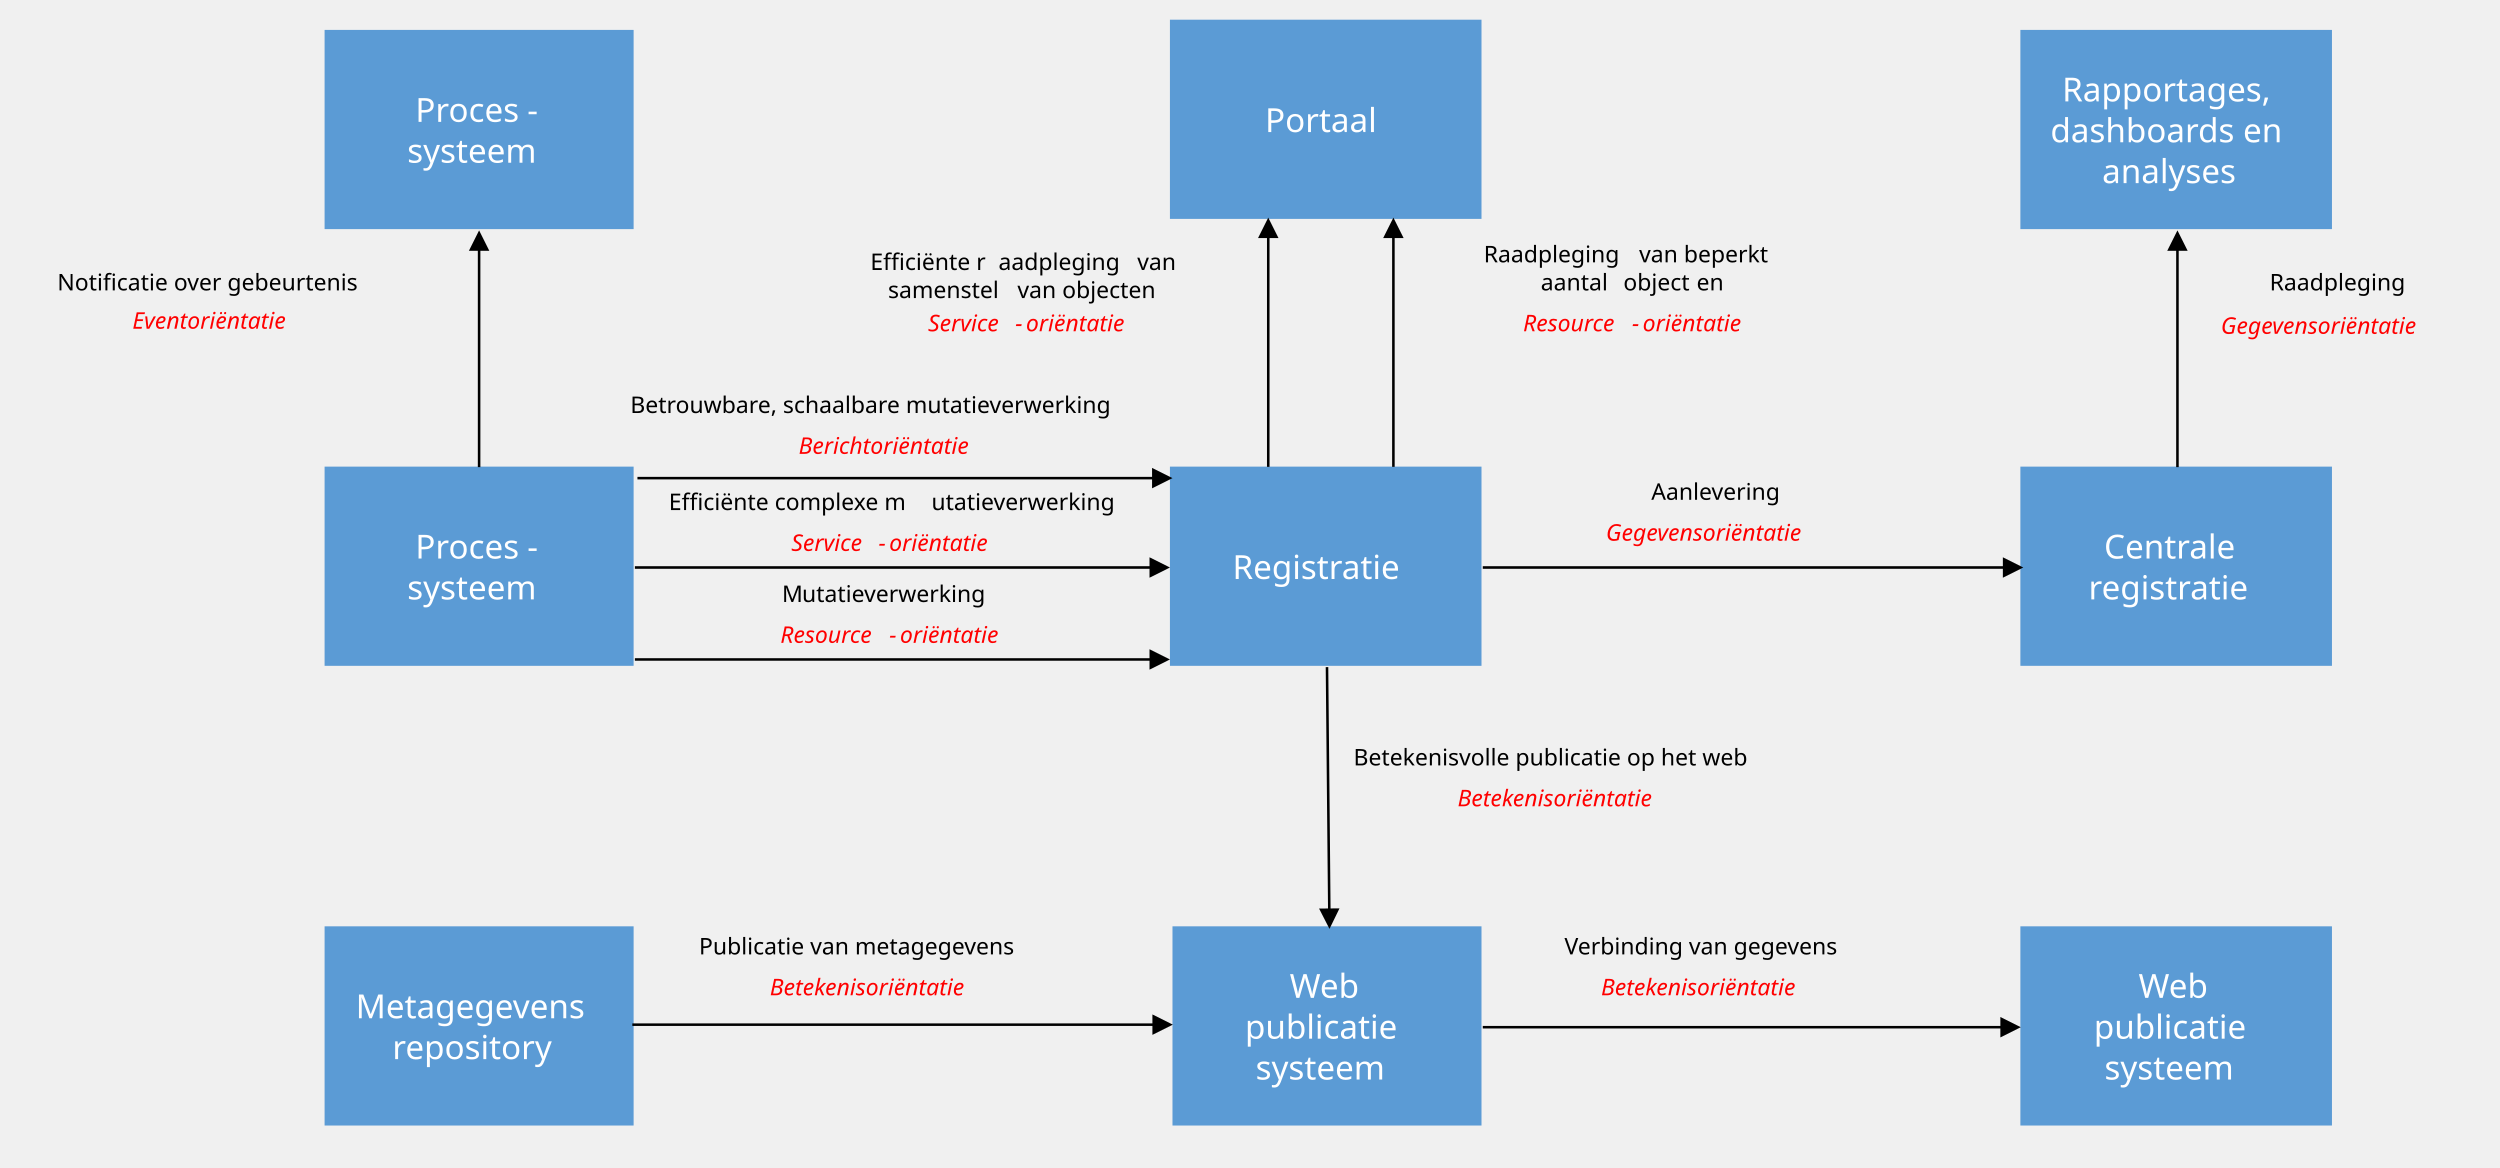
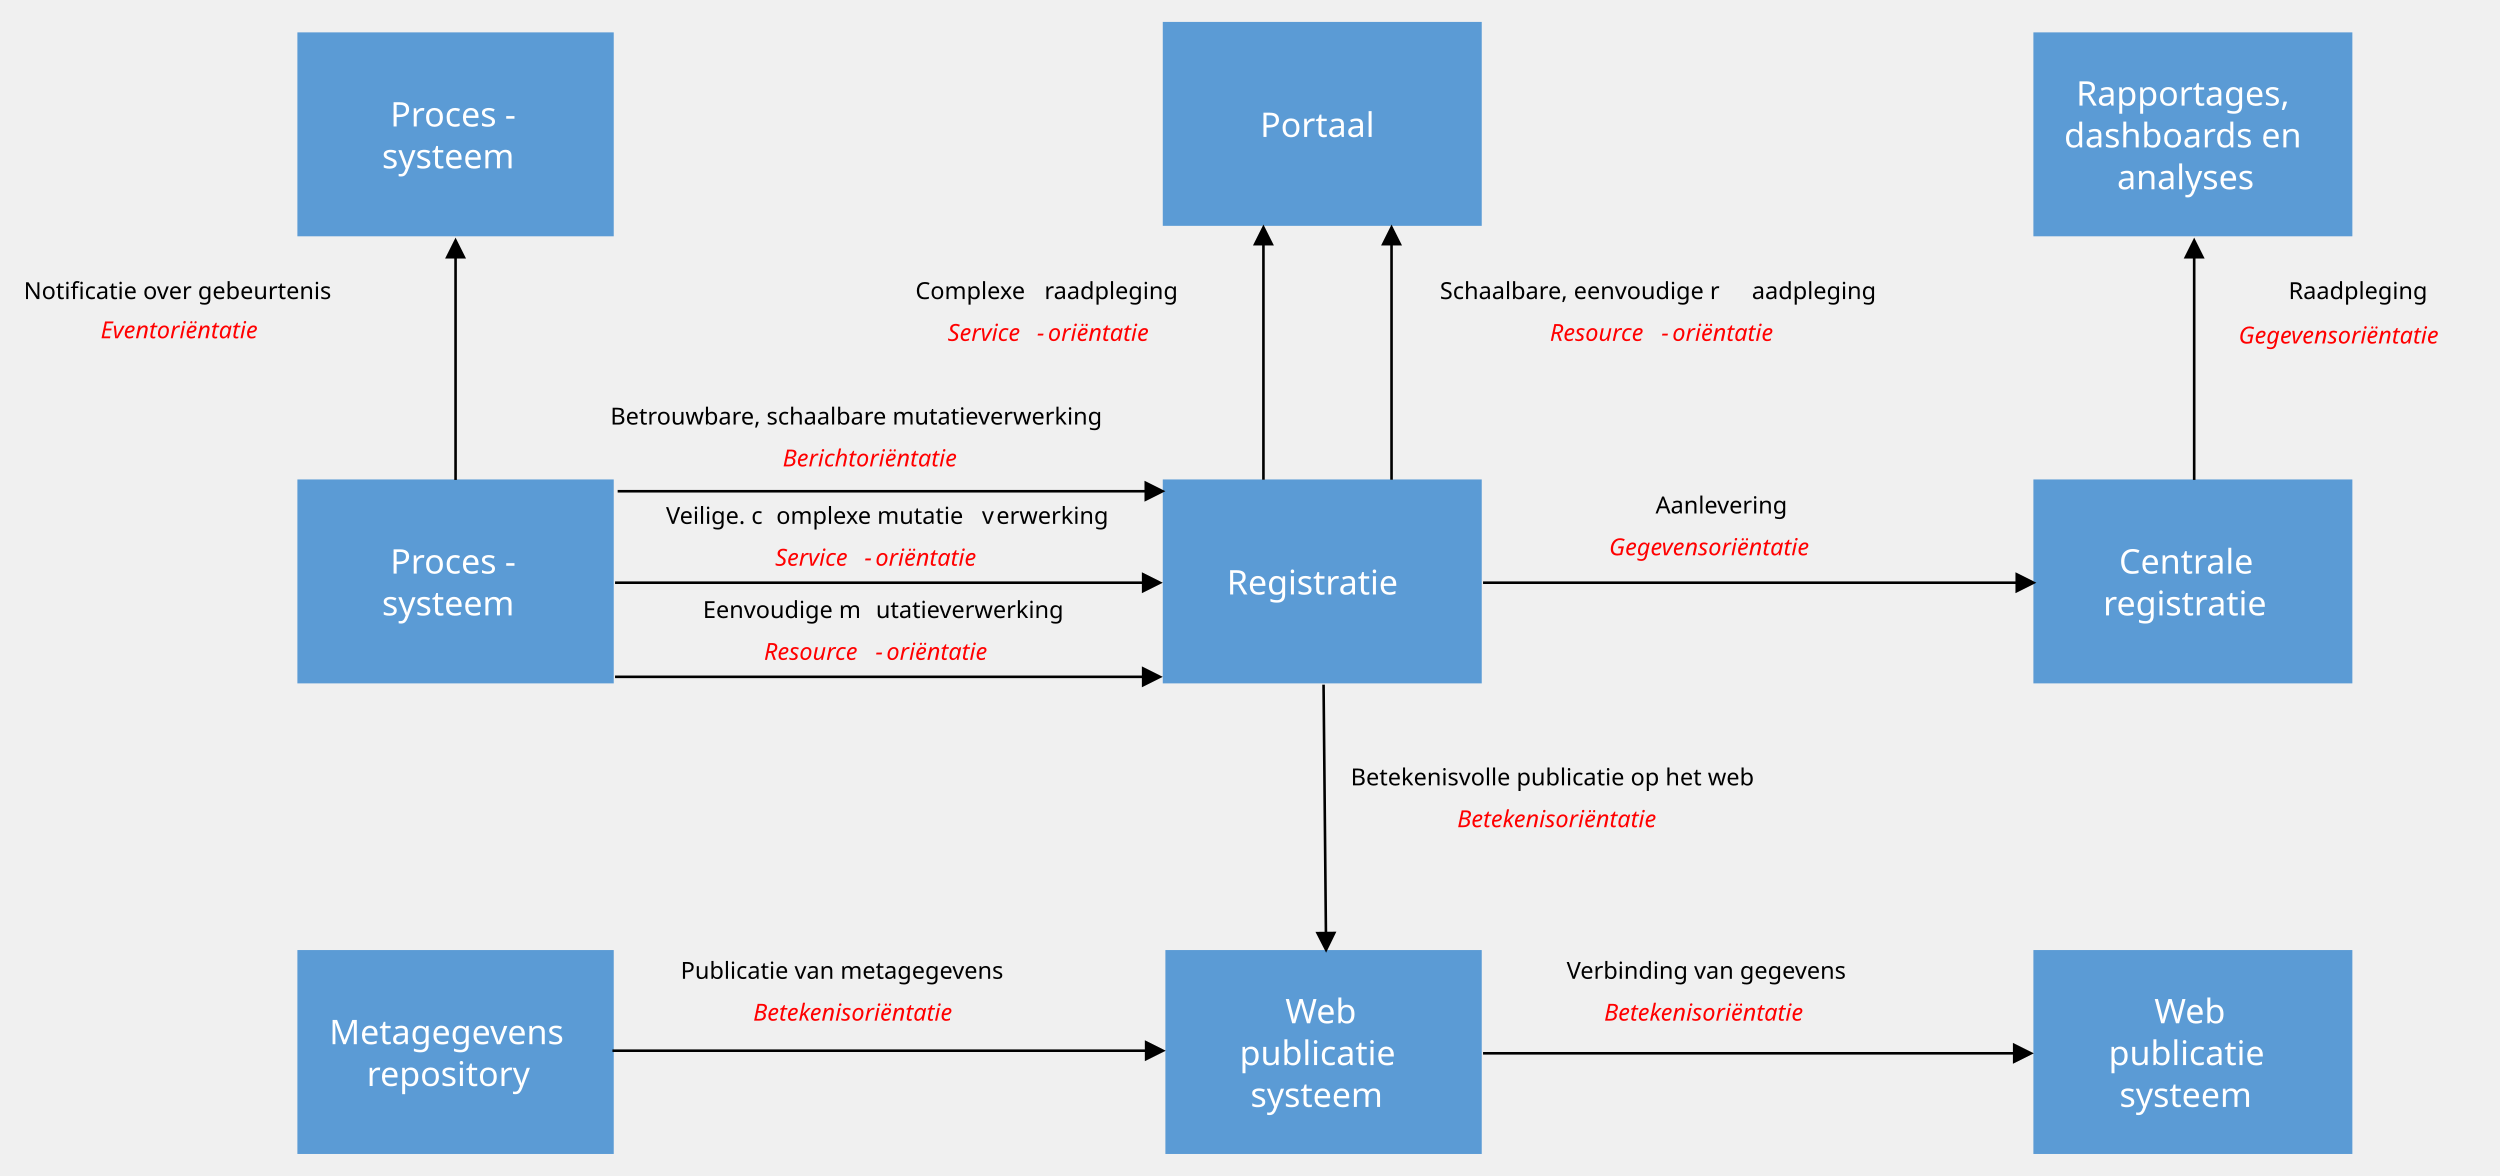
- <svg xmlns="http://www.w3.org/2000/svg" width="259mm" height="121mm" viewBox="0 0 259 121" version="1.1" id="svg1">
+ <svg xmlns="http://www.w3.org/2000/svg" width="253mm" height="119mm" viewBox="0 0 253 119" version="1.1" id="svg1">
  <defs id="defs1" />
  <g id="layer1">
-     <g transform="matrix(0.2645833,0,0,0.2645833,-28.28472,-54.05139)" id="g61">
+     <g transform="matrix(0.2645833,0,0,0.2645833,-31.81668,-53.87348)" id="g57">
      <rect x="565" y="387" width="122" height="78" fill="#5b9bd5" id="rect1" />
      <text fill="#ffffff" font-family="Verdana, Verdana_MSFontService, sans-serif" font-weight="400" font-size="13px" transform="translate(589.495,431)" id="text1">Registratie</text>
      <rect x="898" y="387" width="122" height="78" fill="#5b9bd5" id="rect2" />
      <text fill="#ffffff" font-family="Verdana, Verdana_MSFontService, sans-serif" font-weight="400" font-size="13px" transform="translate(930.762,423)" id="text2">Centrale</text>
      <text fill="#ffffff" font-family="Verdana, Verdana_MSFontService, sans-serif" font-weight="400" font-size="13px" transform="translate(924.682,439)" id="text3">registratie</text>
      <rect x="565" y="212" width="122" height="78" fill="#5b9bd5" id="rect3" />
      <text fill="#ffffff" font-family="Verdana, Verdana_MSFontService, sans-serif" font-weight="400" font-size="13px" transform="translate(602.245,256)" id="text4">Portaal</text>
      <rect x="234" y="387" width="121" height="78" fill="#5b9bd5" id="rect4" />
      <text fill="#ffffff" font-family="Verdana, Verdana_MSFontService, sans-serif" font-weight="400" font-size="13px" transform="translate(269.527,423)" id="text5">Proces</text>
      <text fill="#ffffff" font-family="Verdana, Verdana_MSFontService, sans-serif" font-weight="400" font-size="13px" transform="translate(313.36,423)" id="text6">-</text>
      <text fill="#ffffff" font-family="Verdana, Verdana_MSFontService, sans-serif" font-weight="400" font-size="13px" transform="translate(266.36,439)" id="text7">systeem</text>
      <path d="m 652,387.107 v -90.94 h 1 v 90.94 z m -3.5,-89.607 4,-8 4,8 z" id="path7" />
-       <text font-family="Verdana, Verdana_MSFontService, sans-serif" font-weight="400" font-size="9px" transform="translate(687.866,307)" id="text8">Raadpleging</text>
-       <text font-family="Verdana, Verdana_MSFontService, sans-serif" font-weight="400" font-size="9px" transform="translate(748.7,307)" id="text9">van beperkt</text>
-       <text font-family="Verdana, Verdana_MSFontService, sans-serif" font-weight="400" font-size="9px" transform="translate(710.2,318)" id="text10">aantal</text>
-       <text font-family="Verdana, Verdana_MSFontService, sans-serif" font-weight="400" font-size="9px" transform="translate(742.533,318)" id="text11">object</text>
-       <text font-family="Verdana, Verdana_MSFontService, sans-serif" font-weight="400" font-size="9px" transform="translate(771.2,318)" id="text12">en</text>
-       <rect x="234" y="216" width="121" height="78" fill="#5b9bd5" id="rect12" />
-       <text fill="#ffffff" font-family="Verdana, Verdana_MSFontService, sans-serif" font-weight="400" font-size="13px" transform="translate(269.527,252)" id="text13">Proces</text>
-       <text fill="#ffffff" font-family="Verdana, Verdana_MSFontService, sans-serif" font-weight="400" font-size="13px" transform="translate(313.36,252)" id="text14">-</text>
-       <text fill="#ffffff" font-family="Verdana, Verdana_MSFontService, sans-serif" font-weight="400" font-size="13px" transform="translate(266.36,268)" id="text15">systeem</text>
-       <path d="M 0.5,-5.66354e-7 0.5,86.02 h -1 L -0.5,5.66354e-7 Z M 4,84.687 l -4,8 -4,-8 z" transform="matrix(1,0,0,-1,294.5,387.187)" id="path15" />
-       <text font-family="Verdana, Verdana_MSFontService, sans-serif" font-weight="400" font-size="9px" transform="translate(129.336,318)" id="text16">Notificatie over gebeurtenis</text>
-       <path d="m 687.5,426 h 204.973 v 1 H 687.5 Z m 203.64,-3.5 8,4 -8,4 z" id="path16" />
-       <text font-family="Verdana, Verdana_MSFontService, sans-serif" font-weight="400" font-size="9px" transform="translate(753.478,400)" id="text17">Aanlevering</text>
-       <text fill="#ff0000" font-family="Verdana, Verdana_MSFontService, sans-serif" font-style="italic" font-weight="400" font-size="9px" transform="translate(158.703,333)" id="text18">Eventoriëntatie</text>
-       <text fill="#ff0000" font-family="Verdana, Verdana_MSFontService, sans-serif" font-style="italic" font-weight="400" font-size="9px" transform="translate(735.723,416)" id="text19">Gegevensoriëntatie</text>
-       <text fill="#ff0000" font-family="Verdana, Verdana_MSFontService, sans-serif" font-style="italic" font-weight="400" font-size="9px" transform="translate(703.266,334)" id="text20">Resource</text>
-       <text fill="#ff0000" font-family="Verdana, Verdana_MSFontService, sans-serif" font-style="italic" font-weight="400" font-size="9px" transform="translate(745.932,334)" id="text21">-</text>
-       <text fill="#ff0000" font-family="Verdana, Verdana_MSFontService, sans-serif" font-style="italic" font-weight="400" font-size="9px" transform="translate(750.099,334)" id="text22">oriëntatie</text>
-       <rect x="566" y="567" width="121" height="78" fill="#5b9bd5" id="rect22" />
-       <text fill="#ffffff" font-family="Verdana, Verdana_MSFontService, sans-serif" font-weight="400" font-size="13px" transform="translate(611.886,595)" id="text23">Web</text>
-       <text fill="#ffffff" font-family="Verdana, Verdana_MSFontService, sans-serif" font-weight="400" font-size="13px" transform="translate(594.386,611)" id="text24">publicatie</text>
-       <text fill="#ffffff" font-family="Verdana, Verdana_MSFontService, sans-serif" font-weight="400" font-size="13px" transform="translate(598.553,627)" id="text25">systeem</text>
-       <path d="m 356.5,391 h 202.837 v 1 H 356.5 Z m 201.504,-3.5 8,4 -8,4 z" id="path25" />
-       <text font-family="Verdana, Verdana_MSFontService, sans-serif" font-weight="400" font-size="9px" transform="translate(353.709,366)" id="text26">Betrouwbare, schaalbare mutatieverwerking</text>
-       <text fill="#ff0000" font-family="Verdana, Verdana_MSFontService, sans-serif" font-style="italic" font-weight="400" font-size="9px" transform="translate(419.596,382)" id="text27">Berichtoriëntatie</text>
-       <text font-family="Verdana, Verdana_MSFontService, sans-serif" font-weight="400" font-size="9px" transform="translate(447.694,310)" id="text28">Efficiënte r</text>
-       <text font-family="Verdana, Verdana_MSFontService, sans-serif" font-weight="400" font-size="9px" transform="translate(497.861,310)" id="text29">aadpleging</text>
-       <text font-family="Verdana, Verdana_MSFontService, sans-serif" font-weight="400" font-size="9px" transform="translate(552.194,310)" id="text30">van</text>
-       <text font-family="Verdana, Verdana_MSFontService, sans-serif" font-weight="400" font-size="9px" transform="translate(454.614,321)" id="text31">samenstel</text>
-       <text font-family="Verdana, Verdana_MSFontService, sans-serif" font-weight="400" font-size="9px" transform="translate(505.281,321)" id="text32">van objecten</text>
-       <text fill="#ff0000" font-family="Verdana, Verdana_MSFontService, sans-serif" font-style="italic" font-weight="400" font-size="9px" transform="translate(470.275,334)" id="text33">Service</text>
-       <text fill="#ff0000" font-family="Verdana, Verdana_MSFontService, sans-serif" font-style="italic" font-weight="400" font-size="9px" transform="translate(504.442,334)" id="text34">-</text>
-       <text fill="#ff0000" font-family="Verdana, Verdana_MSFontService, sans-serif" font-style="italic" font-weight="400" font-size="9px" transform="translate(508.608,334)" id="text35">oriëntatie</text>
-       <rect x="234" y="567" width="121" height="78" fill="#5b9bd5" id="rect35" />
-       <text fill="#ffffff" font-family="Verdana, Verdana_MSFontService, sans-serif" font-weight="400" font-size="13px" transform="translate(246.194,603)" id="text36">Metagegevens</text>
-       <text fill="#ffffff" font-family="Verdana, Verdana_MSFontService, sans-serif" font-weight="400" font-size="13px" transform="translate(260.527,619)" id="text37">repository</text>
-       <text font-family="Verdana, Verdana_MSFontService, sans-serif" font-weight="400" font-size="9px" transform="translate(380.594,578)" id="text38">Publicatie van metagegevens</text>
-       <text fill="#ff0000" font-family="Verdana, Verdana_MSFontService, sans-serif" font-style="italic" font-weight="400" font-size="9px" transform="translate(408.316,594)" id="text39">Betekenisoriëntatie</text>
-       <path d="m 603,387.107 v -90.94 h 1 v 90.94 z m -3.5,-89.607 4,-8 4,8 z" id="path39" />
-       <path d="m 354.5,605 h 204.973 v 1 H 354.5 Z m 203.64,-3.5 8,4 -8,4 z" id="path40" />
-       <text font-family="Verdana, Verdana_MSFontService, sans-serif" font-weight="400" font-size="9px" transform="translate(413.093,440)" id="text40">M</text>
-       <text font-family="Verdana, Verdana_MSFontService, sans-serif" font-weight="400" font-size="9px" transform="translate(420.926,440)" id="text41">utatieverwerking</text>
-       <text fill="#ff0000" font-family="Verdana, Verdana_MSFontService, sans-serif" font-style="italic" font-weight="400" font-size="9px" transform="translate(412.444,456)" id="text42">Resource</text>
-       <text fill="#ff0000" font-family="Verdana, Verdana_MSFontService, sans-serif" font-style="italic" font-weight="400" font-size="9px" transform="translate(455.111,456)" id="text43">-</text>
-       <text fill="#ff0000" font-family="Verdana, Verdana_MSFontService, sans-serif" font-style="italic" font-weight="400" font-size="9px" transform="translate(459.277,456)" id="text44">oriëntatie</text>
-       <path d="m 355.5,462 h 202.837 v 1 H 355.5 Z m 201.504,-3.5 8,4 -8,4 z" id="path44" />
-       <rect x="898" y="216" width="122" height="78" fill="#5b9bd5" id="rect44" />
-       <text fill="#ffffff" font-family="Verdana, Verdana_MSFontService, sans-serif" font-weight="400" font-size="13px" transform="translate(914.352,244)" id="text45">Rapportages,</text>
-       <text fill="#ffffff" font-family="Verdana, Verdana_MSFontService, sans-serif" font-weight="400" font-size="13px" transform="translate(909.766,260)" id="text46">dashboards en</text>
-       <text fill="#ffffff" font-family="Verdana, Verdana_MSFontService, sans-serif" font-weight="400" font-size="13px" transform="translate(930.019,276)" id="text47">analyses</text>
-       <path d="M 0.5,-5.66354e-7 0.5,86.02 h -1 L -0.5,5.66354e-7 Z M 4,84.687 l -4,8 -4,-8 z" transform="matrix(1,0,0,-1,959.5,387.187)" id="path47" />
-       <text font-family="Verdana, Verdana_MSFontService, sans-serif" font-weight="400" font-size="9px" transform="translate(995.596,318)" id="text48">Raadpleging</text>
-       <text fill="#ff0000" font-family="Verdana, Verdana_MSFontService, sans-serif" font-style="italic" font-weight="400" font-size="9px" transform="translate(976.495,335)" id="text49">Gegevensoriëntatie</text>
-       <text font-family="Verdana, Verdana_MSFontService, sans-serif" font-weight="400" font-size="9px" transform="translate(368.772,404)" id="text50">Efficiënte complexe m</text>
-       <text font-family="Verdana, Verdana_MSFontService, sans-serif" font-weight="400" font-size="9px" transform="translate(471.605,404)" id="text51">utatieverwerking</text>
-       <text fill="#ff0000" font-family="Verdana, Verdana_MSFontService, sans-serif" font-style="italic" font-weight="400" font-size="9px" transform="translate(416.735,420)" id="text52">Service</text>
-       <text fill="#ff0000" font-family="Verdana, Verdana_MSFontService, sans-serif" font-style="italic" font-weight="400" font-size="9px" transform="translate(450.902,420)" id="text53">-</text>
-       <text fill="#ff0000" font-family="Verdana, Verdana_MSFontService, sans-serif" font-style="italic" font-weight="400" font-size="9px" transform="translate(455.069,420)" id="text54">oriëntatie</text>
-       <path d="m 355.5,426 h 202.837 v 1 H 355.5 Z m 201.504,-3.5 8,4 -8,4 z" id="path54" />
-       <path d="m 627,465.495 0.911,95.839 -1,0.01 L 626,465.505 Z m 4.398,94.473 -3.923,8.038 -4.076,-7.962 z" id="path55" />
-       <text fill="#ff0000" font-family="Verdana, Verdana_MSFontService, sans-serif" font-style="italic" font-weight="400" font-size="9px" transform="translate(677.607,520)" id="text55">Betekenisoriëntatie</text>
-       <text font-family="Verdana, Verdana_MSFontService, sans-serif" font-weight="400" font-size="9px" transform="translate(636.88,504)" id="text56">Betekenisvolle publicatie op het web</text>
-       <rect x="898" y="567" width="122" height="78" fill="#5b9bd5" id="rect56" />
-       <text fill="#ffffff" font-family="Verdana, Verdana_MSFontService, sans-serif" font-weight="400" font-size="13px" transform="translate(944.266,595)" id="text57">Web</text>
-       <text fill="#ffffff" font-family="Verdana, Verdana_MSFontService, sans-serif" font-weight="400" font-size="13px" transform="translate(926.766,611)" id="text58">publicatie</text>
-       <text fill="#ffffff" font-family="Verdana, Verdana_MSFontService, sans-serif" font-weight="400" font-size="13px" transform="translate(930.932,627)" id="text59">systeem</text>
-       <path d="m 687.5,606 h 203.999 v 1 H 687.5 Z m 202.665,-3.5 8,4 -8,4 z" id="path59" />
-       <text fill="#ff0000" font-family="Verdana, Verdana_MSFontService, sans-serif" font-style="italic" font-weight="400" font-size="9px" transform="translate(733.788,594)" id="text60">Betekenisoriëntatie</text>
-       <text font-family="Verdana, Verdana_MSFontService, sans-serif" font-weight="400" font-size="9px" transform="translate(719.483,578)" id="text61">Verbinding van gegevens</text>
+       <text font-family="Verdana, Verdana_MSFontService, sans-serif" font-weight="400" font-size="9px" transform="translate(670.978,318)" id="text8">Schaalbare, eenvoudige r</text>
+       <text font-family="Verdana, Verdana_MSFontService, sans-serif" font-weight="400" font-size="9px" transform="translate(790.312,318)" id="text9">aadpleging</text>
+       <rect x="234" y="216" width="121" height="78" fill="#5b9bd5" id="rect9" />
+       <text fill="#ffffff" font-family="Verdana, Verdana_MSFontService, sans-serif" font-weight="400" font-size="13px" transform="translate(269.527,252)" id="text10">Proces</text>
+       <text fill="#ffffff" font-family="Verdana, Verdana_MSFontService, sans-serif" font-weight="400" font-size="13px" transform="translate(313.36,252)" id="text11">-</text>
+       <text fill="#ffffff" font-family="Verdana, Verdana_MSFontService, sans-serif" font-weight="400" font-size="13px" transform="translate(266.36,268)" id="text12">systeem</text>
+       <path d="M 0.5,-5.66354e-7 0.5,86.02 h -1 L -0.5,5.66354e-7 Z M 4,84.687 l -4,8 -4,-8 z" transform="matrix(1,0,0,-1,294.5,387.187)" id="path12" />
+       <text font-family="Verdana, Verdana_MSFontService, sans-serif" font-weight="400" font-size="9px" transform="translate(129.336,318)" id="text13">Notificatie over gebeurtenis</text>
+       <path d="m 687.5,426 h 204.973 v 1 H 687.5 Z m 203.64,-3.5 8,4 -8,4 z" id="path13" />
+       <text font-family="Verdana, Verdana_MSFontService, sans-serif" font-weight="400" font-size="9px" transform="translate(753.478,400)" id="text14">Aanlevering</text>
+       <text fill="#ff0000" font-family="Verdana, Verdana_MSFontService, sans-serif" font-style="italic" font-weight="400" font-size="9px" transform="translate(158.703,333)" id="text15">Eventoriëntatie</text>
+       <text fill="#ff0000" font-family="Verdana, Verdana_MSFontService, sans-serif" font-style="italic" font-weight="400" font-size="9px" transform="translate(735.723,416)" id="text16">Gegevensoriëntatie</text>
+       <text fill="#ff0000" font-family="Verdana, Verdana_MSFontService, sans-serif" font-style="italic" font-weight="400" font-size="9px" transform="translate(713.044,334)" id="text17">Resource</text>
+       <text fill="#ff0000" font-family="Verdana, Verdana_MSFontService, sans-serif" font-style="italic" font-weight="400" font-size="9px" transform="translate(755.71,334)" id="text18">-</text>
+       <text fill="#ff0000" font-family="Verdana, Verdana_MSFontService, sans-serif" font-style="italic" font-weight="400" font-size="9px" transform="translate(759.877,334)" id="text19">oriëntatie</text>
+       <rect x="566" y="567" width="121" height="78" fill="#5b9bd5" id="rect19" />
+       <text fill="#ffffff" font-family="Verdana, Verdana_MSFontService, sans-serif" font-weight="400" font-size="13px" transform="translate(611.886,595)" id="text20">Web</text>
+       <text fill="#ffffff" font-family="Verdana, Verdana_MSFontService, sans-serif" font-weight="400" font-size="13px" transform="translate(594.386,611)" id="text21">publicatie</text>
+       <text fill="#ffffff" font-family="Verdana, Verdana_MSFontService, sans-serif" font-weight="400" font-size="13px" transform="translate(598.553,627)" id="text22">systeem</text>
+       <path d="m 356.5,391 h 202.837 v 1 H 356.5 Z m 201.504,-3.5 8,4 -8,4 z" id="path22" />
+       <text font-family="Verdana, Verdana_MSFontService, sans-serif" font-weight="400" font-size="9px" transform="translate(353.709,366)" id="text23">Betrouwbare, schaalbare mutatieverwerking</text>
+       <text fill="#ff0000" font-family="Verdana, Verdana_MSFontService, sans-serif" font-style="italic" font-weight="400" font-size="9px" transform="translate(419.596,382)" id="text24">Berichtoriëntatie</text>
+       <text font-family="Verdana, Verdana_MSFontService, sans-serif" font-weight="400" font-size="9px" transform="translate(470.389,318)" id="text25">Complexe</text>
+       <text font-family="Verdana, Verdana_MSFontService, sans-serif" font-weight="400" font-size="9px" transform="translate(519.722,318)" id="text26">raadpleging</text>
+       <text fill="#ff0000" font-family="Verdana, Verdana_MSFontService, sans-serif" font-style="italic" font-weight="400" font-size="9px" transform="translate(482.72,334)" id="text27">Service</text>
+       <text fill="#ff0000" font-family="Verdana, Verdana_MSFontService, sans-serif" font-style="italic" font-weight="400" font-size="9px" transform="translate(516.886,334)" id="text28">-</text>
+       <text fill="#ff0000" font-family="Verdana, Verdana_MSFontService, sans-serif" font-style="italic" font-weight="400" font-size="9px" transform="translate(521.053,334)" id="text29">oriëntatie</text>
+       <rect x="234" y="567" width="121" height="78" fill="#5b9bd5" id="rect29" />
+       <text fill="#ffffff" font-family="Verdana, Verdana_MSFontService, sans-serif" font-weight="400" font-size="13px" transform="translate(246.194,603)" id="text30">Metagegevens</text>
+       <text fill="#ffffff" font-family="Verdana, Verdana_MSFontService, sans-serif" font-weight="400" font-size="13px" transform="translate(260.527,619)" id="text31">repository</text>
+       <text font-family="Verdana, Verdana_MSFontService, sans-serif" font-weight="400" font-size="9px" transform="translate(380.594,578)" id="text32">Publicatie van metagegevens</text>
+       <text fill="#ff0000" font-family="Verdana, Verdana_MSFontService, sans-serif" font-style="italic" font-weight="400" font-size="9px" transform="translate(408.316,594)" id="text33">Betekenisoriëntatie</text>
+       <path d="m 603,387.107 v -90.94 h 1 v 90.94 z m -3.5,-89.607 4,-8 4,8 z" id="path33" />
+       <path d="m 354.5,605 h 204.973 v 1 H 354.5 Z m 203.64,-3.5 8,4 -8,4 z" id="path34" />
+       <text font-family="Verdana, Verdana_MSFontService, sans-serif" font-weight="400" font-size="9px" transform="translate(389.093,440)" id="text34">Eenvoudige m</text>
+       <text font-family="Verdana, Verdana_MSFontService, sans-serif" font-weight="400" font-size="9px" transform="translate(455.259,440)" id="text35">utatieverwerking</text>
+       <text fill="#ff0000" font-family="Verdana, Verdana_MSFontService, sans-serif" font-style="italic" font-weight="400" font-size="9px" transform="translate(412.444,456)" id="text36">Resource</text>
+       <text fill="#ff0000" font-family="Verdana, Verdana_MSFontService, sans-serif" font-style="italic" font-weight="400" font-size="9px" transform="translate(455.111,456)" id="text37">-</text>
+       <text fill="#ff0000" font-family="Verdana, Verdana_MSFontService, sans-serif" font-style="italic" font-weight="400" font-size="9px" transform="translate(459.277,456)" id="text38">oriëntatie</text>
+       <path d="m 355.5,462 h 202.837 v 1 H 355.5 Z m 201.504,-3.5 8,4 -8,4 z" id="path38" />
+       <rect x="898" y="216" width="122" height="78" fill="#5b9bd5" id="rect38" />
+       <text fill="#ffffff" font-family="Verdana, Verdana_MSFontService, sans-serif" font-weight="400" font-size="13px" transform="translate(914.352,244)" id="text39">Rapportages,</text>
+       <text fill="#ffffff" font-family="Verdana, Verdana_MSFontService, sans-serif" font-weight="400" font-size="13px" transform="translate(909.766,260)" id="text40">dashboards en</text>
+       <text fill="#ffffff" font-family="Verdana, Verdana_MSFontService, sans-serif" font-weight="400" font-size="13px" transform="translate(930.019,276)" id="text41">analyses</text>
+       <path d="M 0.5,-5.66354e-7 0.5,86.02 h -1 L -0.5,5.66354e-7 Z M 4,84.687 l -4,8 -4,-8 z" transform="matrix(1,0,0,-1,959.5,387.187)" id="path41" />
+       <text font-family="Verdana, Verdana_MSFontService, sans-serif" font-weight="400" font-size="9px" transform="translate(995.596,318)" id="text42">Raadpleging</text>
+       <text fill="#ff0000" font-family="Verdana, Verdana_MSFontService, sans-serif" font-style="italic" font-weight="400" font-size="9px" transform="translate(976.495,335)" id="text43">Gegevensoriëntatie</text>
+       <text font-family="Verdana, Verdana_MSFontService, sans-serif" font-weight="400" font-size="9px" transform="translate(374.993,404)" id="text44">Veilige. c</text>
+       <text font-family="Verdana, Verdana_MSFontService, sans-serif" font-weight="400" font-size="9px" transform="translate(417.16,404)" id="text45">omplexe mutatie</text>
+       <text font-family="Verdana, Verdana_MSFontService, sans-serif" font-weight="400" font-size="9px" transform="translate(495.827,404)" id="text46">v</text>
+       <text font-family="Verdana, Verdana_MSFontService, sans-serif" font-weight="400" font-size="9px" transform="translate(501.327,404)" id="text47">erwerking</text>
+       <text fill="#ff0000" font-family="Verdana, Verdana_MSFontService, sans-serif" font-style="italic" font-weight="400" font-size="9px" transform="translate(416.735,420)" id="text48">Service</text>
+       <text fill="#ff0000" font-family="Verdana, Verdana_MSFontService, sans-serif" font-style="italic" font-weight="400" font-size="9px" transform="translate(450.902,420)" id="text49">-</text>
+       <text fill="#ff0000" font-family="Verdana, Verdana_MSFontService, sans-serif" font-style="italic" font-weight="400" font-size="9px" transform="translate(455.069,420)" id="text50">oriëntatie</text>
+       <path d="m 355.5,426 h 202.837 v 1 H 355.5 Z m 201.504,-3.5 8,4 -8,4 z" id="path50" />
+       <path d="m 627,465.495 0.911,95.839 -1,0.01 L 626,465.505 Z m 4.398,94.473 -3.923,8.038 -4.076,-7.962 z" id="path51" />
+       <text fill="#ff0000" font-family="Verdana, Verdana_MSFontService, sans-serif" font-style="italic" font-weight="400" font-size="9px" transform="translate(677.607,520)" id="text51">Betekenisoriëntatie</text>
+       <text font-family="Verdana, Verdana_MSFontService, sans-serif" font-weight="400" font-size="9px" transform="translate(636.88,504)" id="text52">Betekenisvolle publicatie op het web</text>
+       <rect x="898" y="567" width="122" height="78" fill="#5b9bd5" id="rect52" />
+       <text fill="#ffffff" font-family="Verdana, Verdana_MSFontService, sans-serif" font-weight="400" font-size="13px" transform="translate(944.266,595)" id="text53">Web</text>
+       <text fill="#ffffff" font-family="Verdana, Verdana_MSFontService, sans-serif" font-weight="400" font-size="13px" transform="translate(926.766,611)" id="text54">publicatie</text>
+       <text fill="#ffffff" font-family="Verdana, Verdana_MSFontService, sans-serif" font-weight="400" font-size="13px" transform="translate(930.932,627)" id="text55">systeem</text>
+       <path d="m 687.5,606 h 203.999 v 1 H 687.5 Z m 202.665,-3.5 8,4 -8,4 z" id="path55" />
+       <text fill="#ff0000" font-family="Verdana, Verdana_MSFontService, sans-serif" font-style="italic" font-weight="400" font-size="9px" transform="translate(733.788,594)" id="text56">Betekenisoriëntatie</text>
+       <text font-family="Verdana, Verdana_MSFontService, sans-serif" font-weight="400" font-size="9px" transform="translate(719.483,578)" id="text57">Verbinding van gegevens</text>
    </g>
  </g>
</svg>
